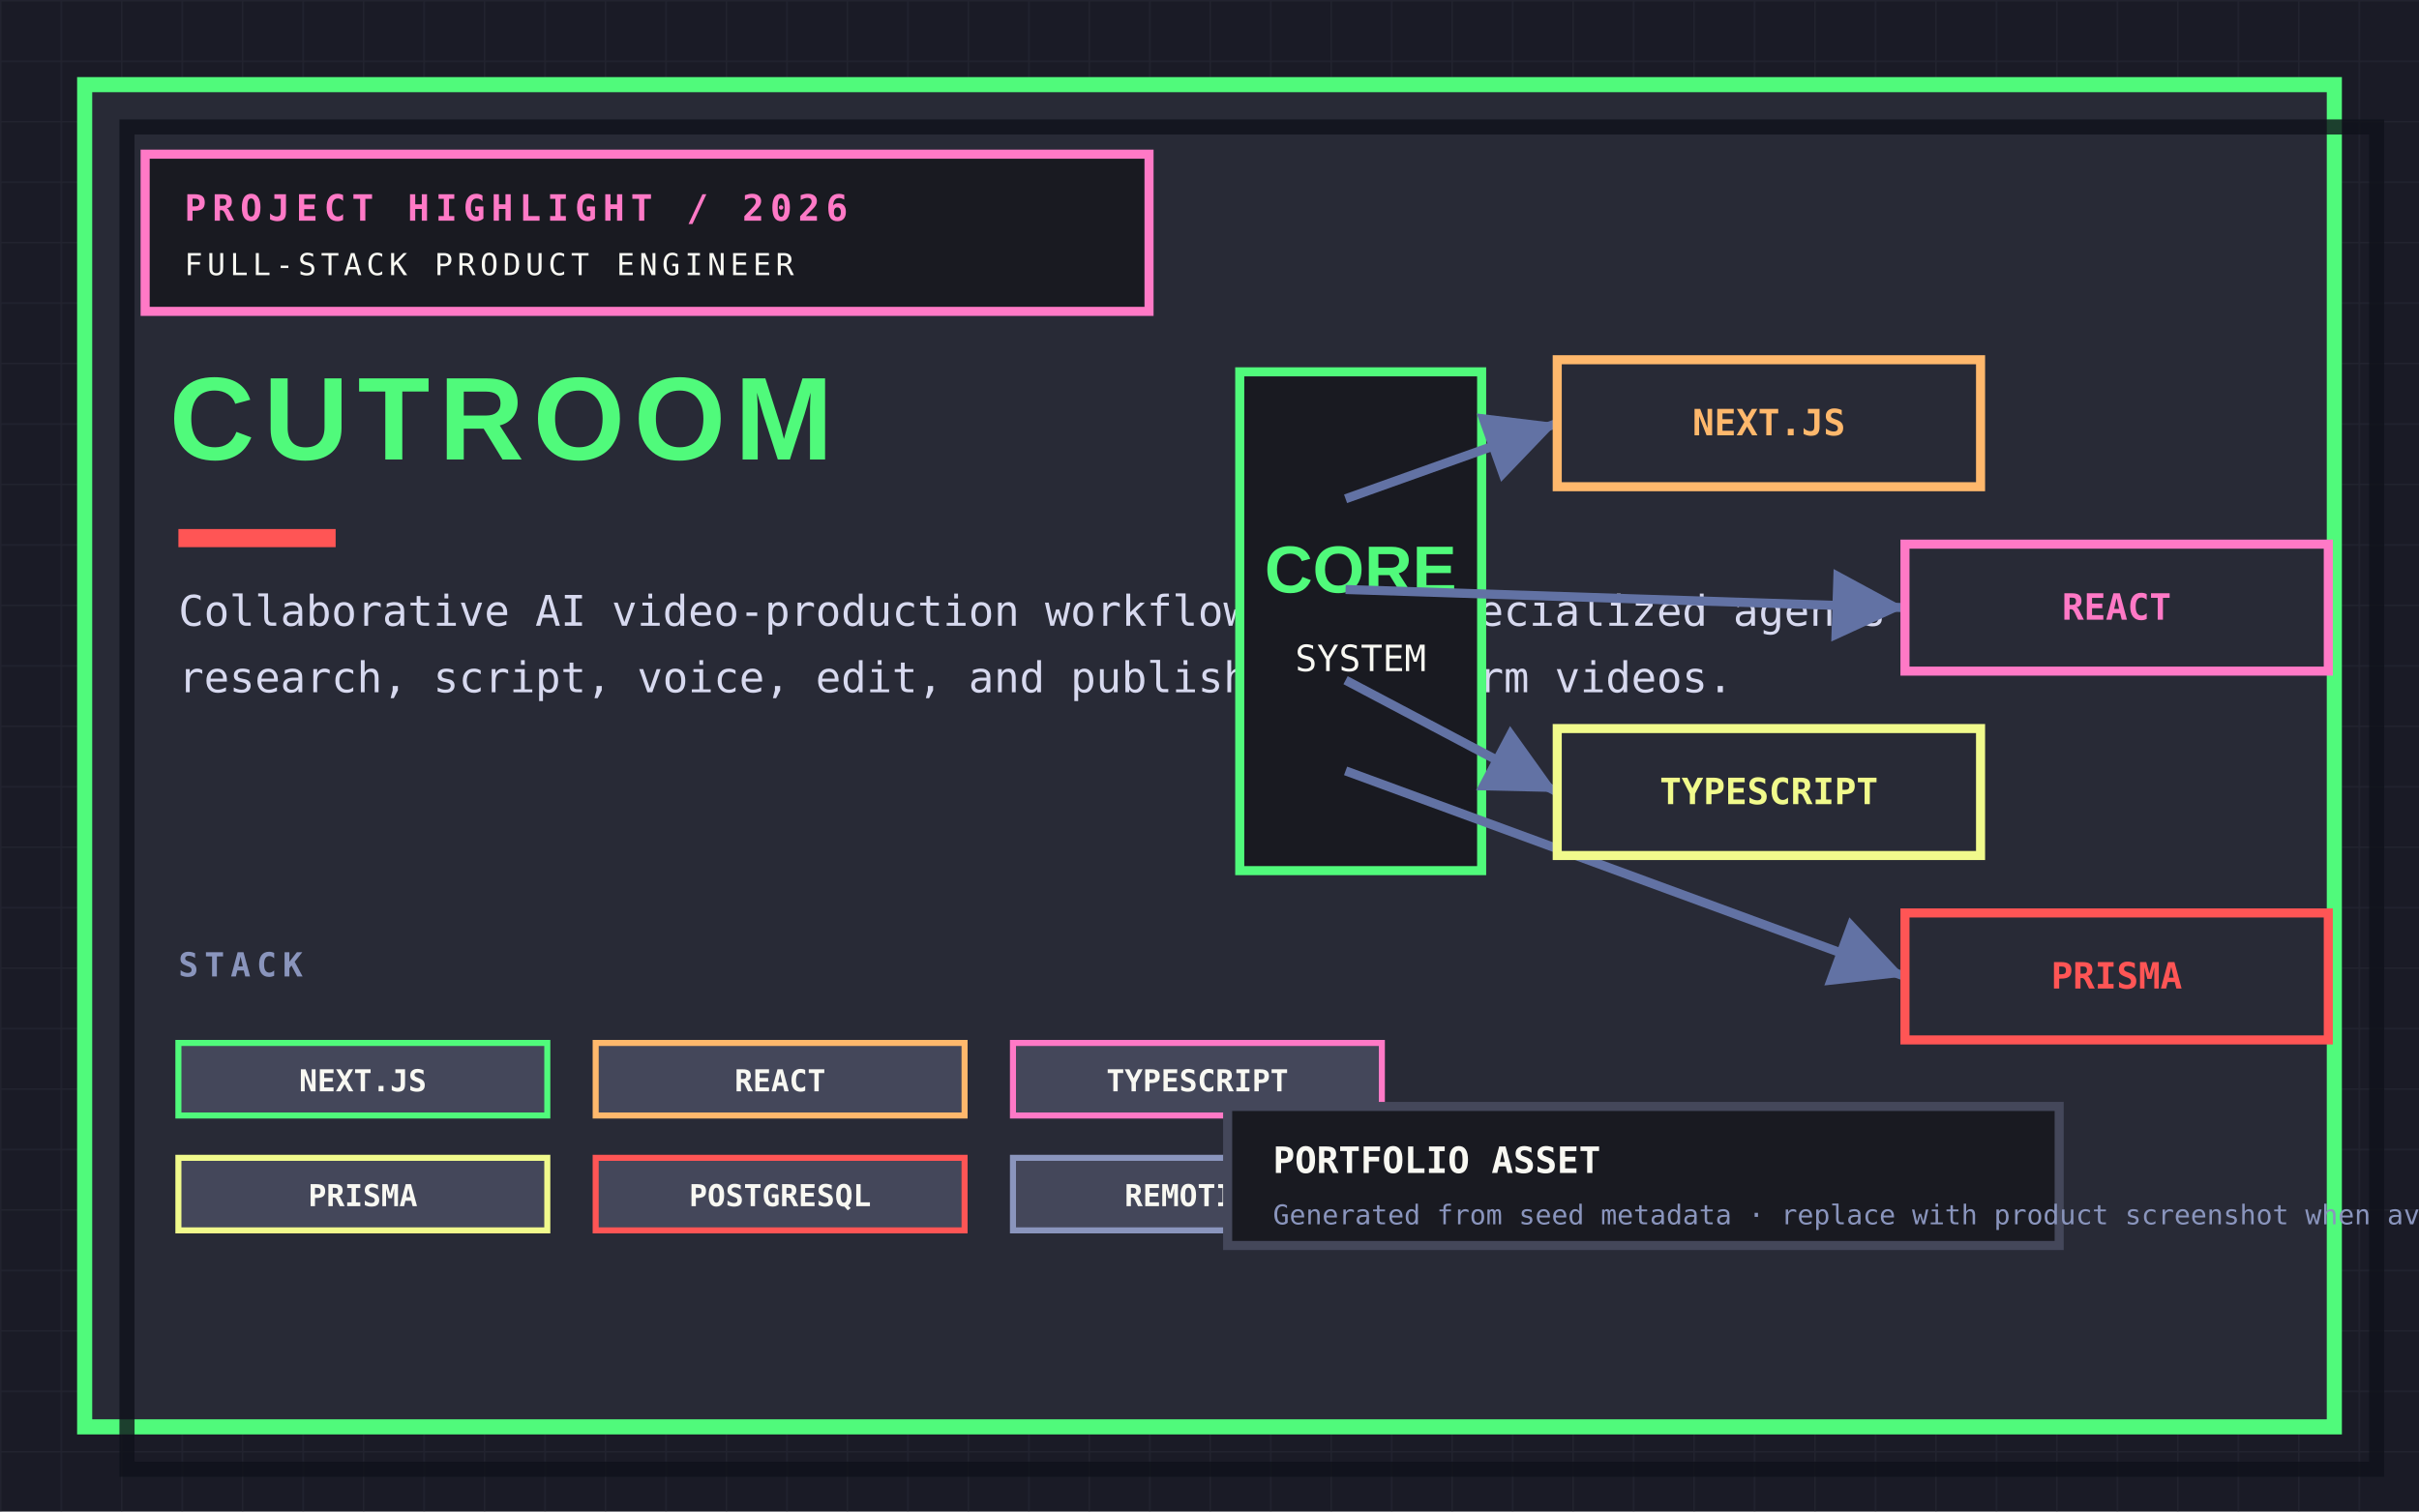
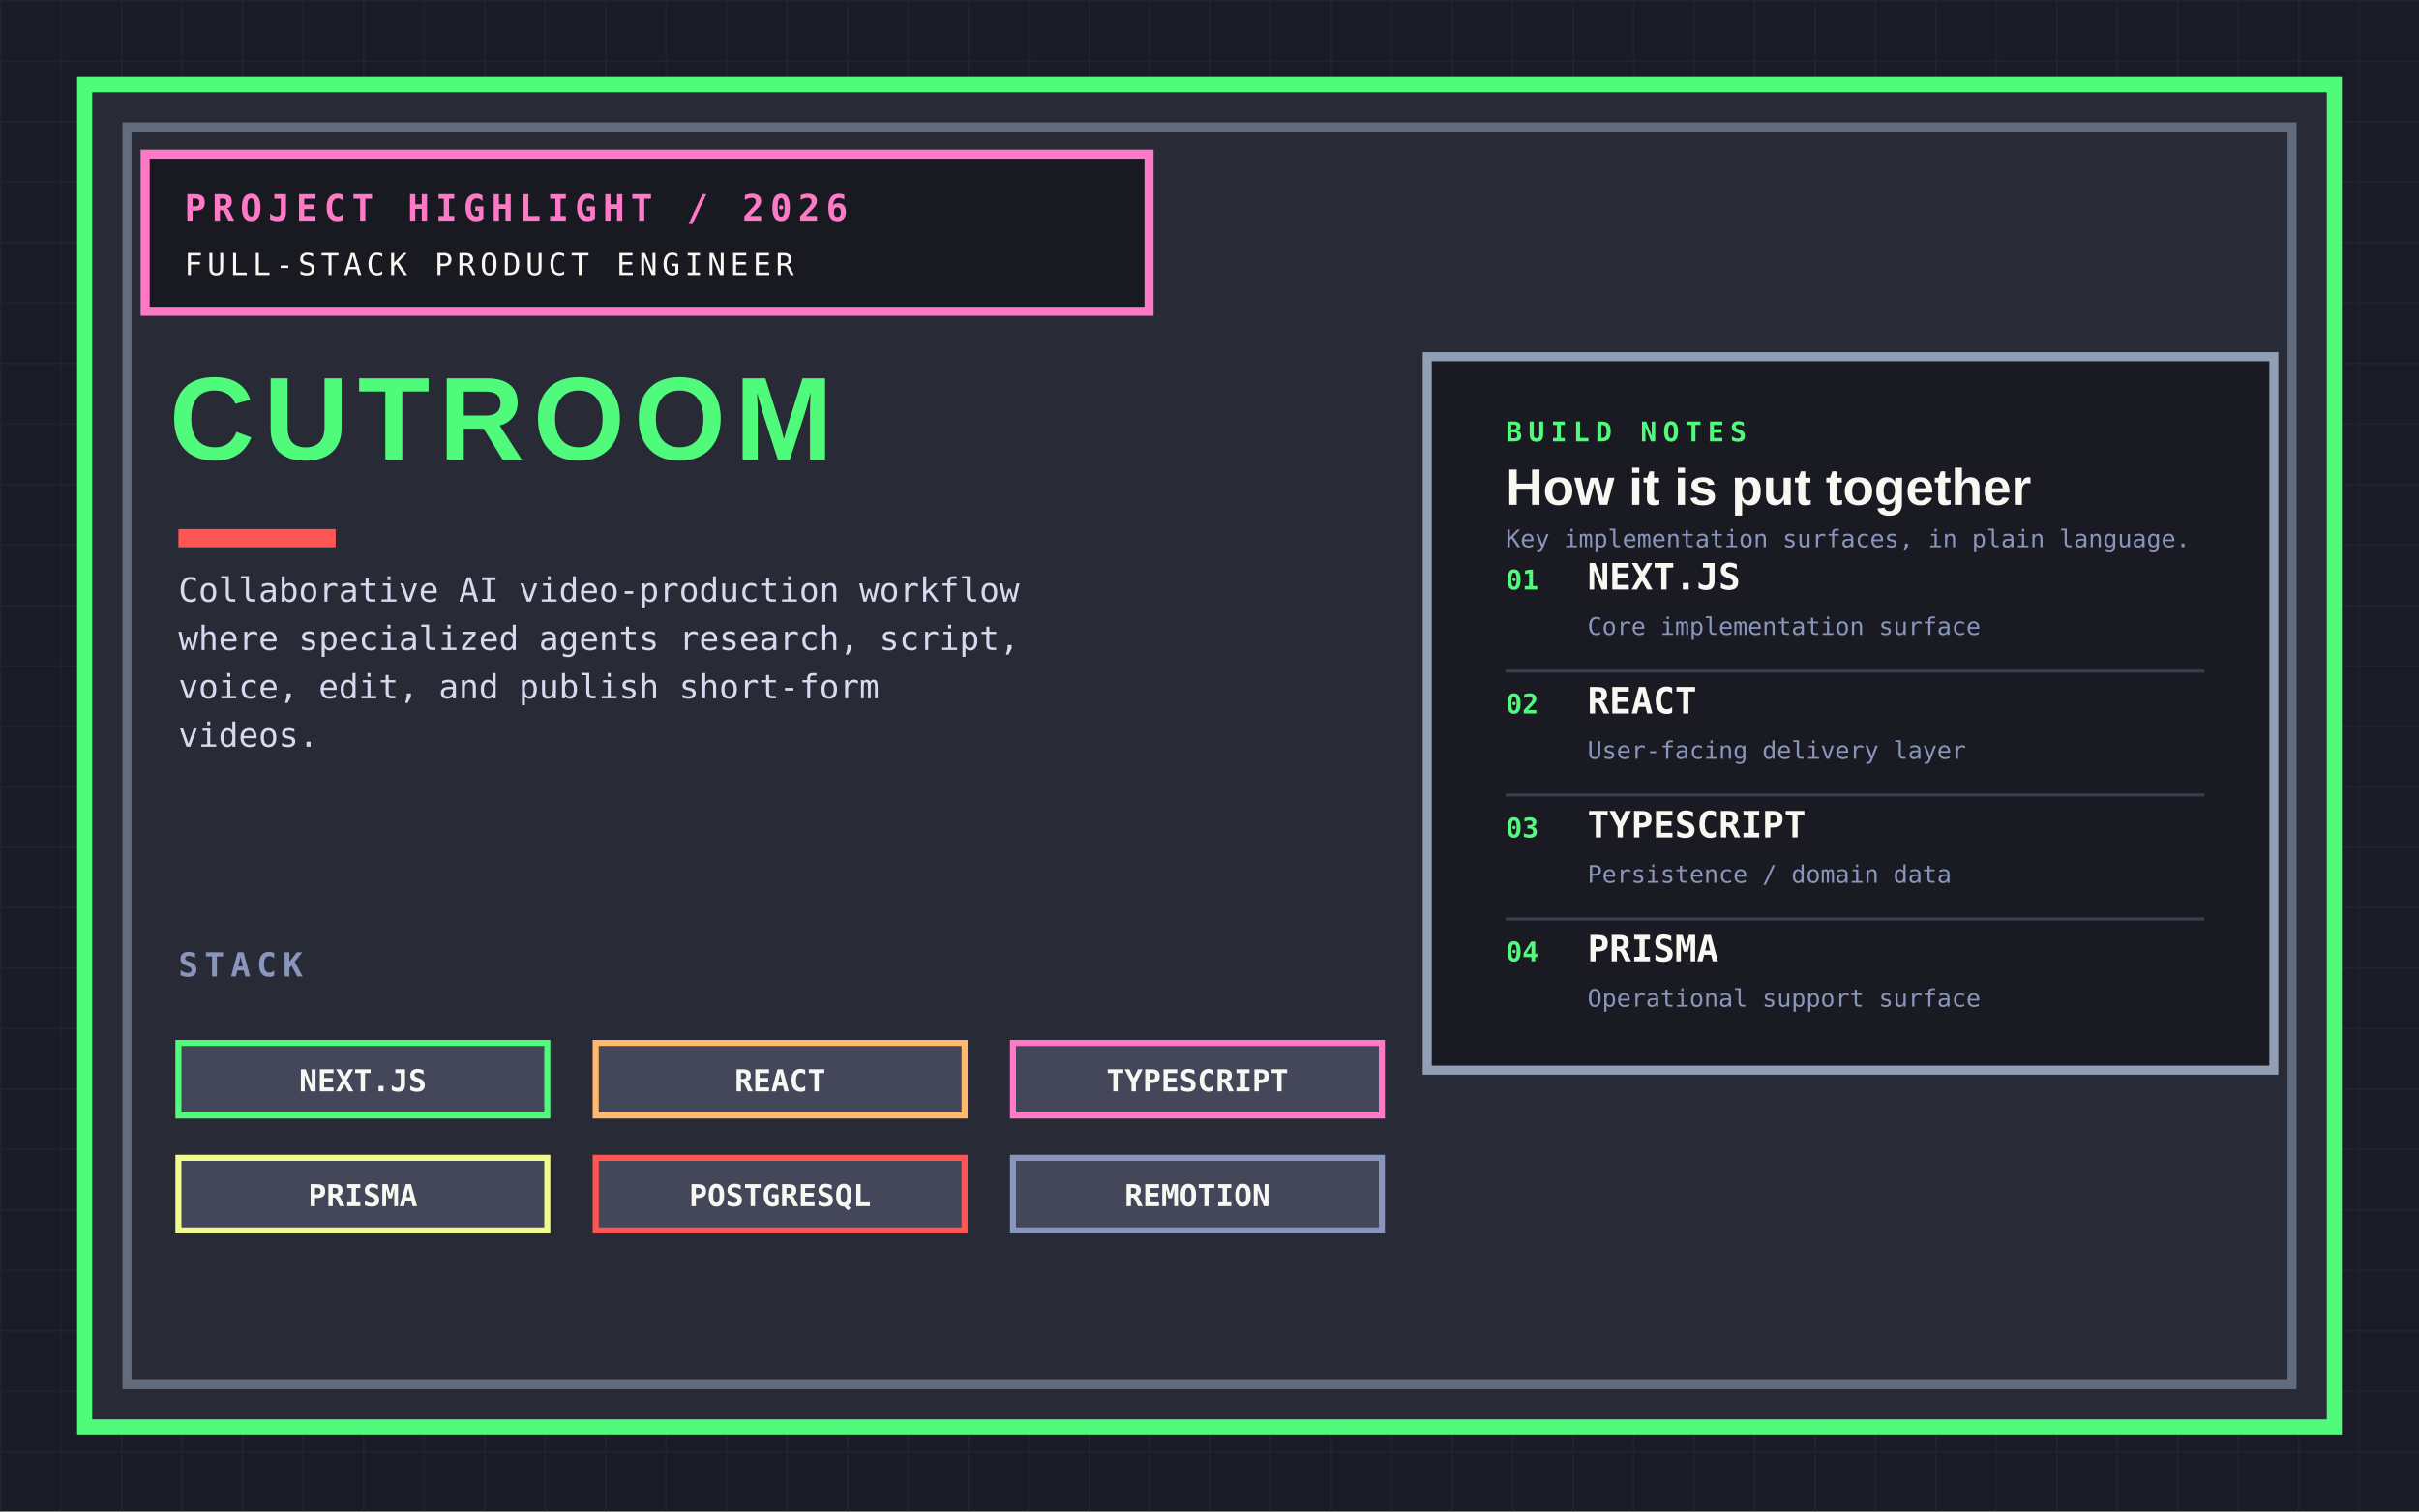
<svg xmlns="http://www.w3.org/2000/svg" viewBox="0 0 1600 1000" role="img" aria-labelledby="title desc">
  <defs>
    <marker id="arrow" markerWidth="12" markerHeight="12" refX="10" refY="6" orient="auto">
      <path d="M2 2 L10 6 L2 10 Z" fill="#6272a4" />
    </marker>
    <pattern id="grid" width="40" height="40" patternUnits="userSpaceOnUse">
      <path d="M40 0H0V40" fill="none" stroke="#282a36" stroke-width="2" opacity="0.55" />
    </pattern>
  </defs>
  <rect width="1600" height="1000" fill="#1a1b26" />
  <rect width="1600" height="1000" fill="url(#grid)" />
  <rect x="56" y="56" width="1488" height="888" fill="#282a36" stroke="#50fa7b" stroke-width="10" />
-   <rect x="84" y="84" width="1488" height="888" fill="none" stroke="#0f111a" stroke-width="10" opacity="0.8" />
+   <rect x="84" y="84" width="1432" height="832" fill="none" stroke="#94a3b8" stroke-width="6" opacity="0.55" />
  <rect x="96" y="102" width="664" height="104" fill="#191a21" stroke="#ff79c6" stroke-width="6" />
  <text x="122" y="146" fill="#ff79c6" font-family="JetBrains Mono, monospace" font-size="24" font-weight="700" letter-spacing="4">PROJECT HIGHLIGHT / 2026</text>
  <text x="122" y="182" fill="#f8f8f2" font-family="JetBrains Mono, monospace" font-size="20" letter-spacing="3">FULL-STACK PRODUCT ENGINEER</text>
  <text x="112" y="304" fill="#50fa7b" font-family="Space Grotesk, Arial, sans-serif" font-size="78" font-weight="800" letter-spacing="6">CUTROOM</text>
  <rect x="118" y="350" width="104" height="12" fill="#ff5555" />
-   <text x="118" y="414" fill="#d7d9ef" font-family="JetBrains Mono, monospace" font-size="28">Collaborative AI video-production workflow where specialized agents</text>
-   <text x="118" y="458" fill="#d7d9ef" font-family="JetBrains Mono, monospace" font-size="28">research, script, voice, edit, and publish short-form videos.</text>
+   <text x="118" y="398" fill="#d7d9ef" font-family="JetBrains Mono, monospace" font-size="22">Collaborative AI video-production workflow</text>
+   <text x="118" y="430" fill="#d7d9ef" font-family="JetBrains Mono, monospace" font-size="22">where specialized agents research, script,</text>
+   <text x="118" y="462" fill="#d7d9ef" font-family="JetBrains Mono, monospace" font-size="22">voice, edit, and publish short-form</text>
+   <text x="118" y="494" fill="#d7d9ef" font-family="JetBrains Mono, monospace" font-size="22">videos.</text>
  <text x="118" y="646" fill="#8a95bd" font-family="JetBrains Mono, monospace" font-size="22" font-weight="700" letter-spacing="4">STACK</text>
  <rect x="118" y="690" width="244" height="48" fill="#44475a" stroke="#50fa7b" stroke-width="4" />
  <text x="240" y="722" text-anchor="middle" fill="#f8f8f2" font-family="JetBrains Mono, monospace" font-size="20" font-weight="700">NEXT.JS</text>
  <rect x="394" y="690" width="244" height="48" fill="#44475a" stroke="#ffb86c" stroke-width="4" />
  <text x="516" y="722" text-anchor="middle" fill="#f8f8f2" font-family="JetBrains Mono, monospace" font-size="20" font-weight="700">REACT</text>
  <rect x="670" y="690" width="244" height="48" fill="#44475a" stroke="#ff79c6" stroke-width="4" />
  <text x="792" y="722" text-anchor="middle" fill="#f8f8f2" font-family="JetBrains Mono, monospace" font-size="20" font-weight="700">TYPESCRIPT</text>
  <rect x="118" y="766" width="244" height="48" fill="#44475a" stroke="#f1fa8c" stroke-width="4" />
  <text x="240" y="798" text-anchor="middle" fill="#f8f8f2" font-family="JetBrains Mono, monospace" font-size="20" font-weight="700">PRISMA</text>
  <rect x="394" y="766" width="244" height="48" fill="#44475a" stroke="#ff5555" stroke-width="4" />
  <text x="516" y="798" text-anchor="middle" fill="#f8f8f2" font-family="JetBrains Mono, monospace" font-size="20" font-weight="700">POSTGRESQL</text>
  <rect x="670" y="766" width="244" height="48" fill="#44475a" stroke="#8a95bd" stroke-width="4" />
  <text x="792" y="798" text-anchor="middle" fill="#f8f8f2" font-family="JetBrains Mono, monospace" font-size="20" font-weight="700">REMOTION</text>
-   <rect x="820" y="246" width="160" height="330" fill="#191a21" stroke="#50fa7b" stroke-width="6" />
-   <text x="900" y="392" text-anchor="middle" fill="#50fa7b" font-family="Space Grotesk, Arial, sans-serif" font-size="44" font-weight="800">CORE</text>
-   <text x="900" y="444" text-anchor="middle" fill="#f8f8f2" font-family="JetBrains Mono, monospace" font-size="24">SYSTEM</text>
-   <path d="M890 330 L1030 280" stroke="#6272a4" stroke-width="6" fill="none" marker-end="url(#arrow)" />
-   <path d="M890 390 L1260 402" stroke="#6272a4" stroke-width="6" fill="none" marker-end="url(#arrow)" />
-   <path d="M890 450 L1030 524" stroke="#6272a4" stroke-width="6" fill="none" marker-end="url(#arrow)" />
-   <path d="M890 510 L1260 646" stroke="#6272a4" stroke-width="6" fill="none" marker-end="url(#arrow)" />
-   <rect x="1030" y="238" width="280" height="84" fill="#282a36" stroke="#ffb86c" stroke-width="6" />
-   <text x="1170" y="288" text-anchor="middle" fill="#ffb86c" font-family="JetBrains Mono, monospace" font-size="24" font-weight="700">NEXT.JS</text>
-   <rect x="1260" y="360" width="280" height="84" fill="#282a36" stroke="#ff79c6" stroke-width="6" />
-   <text x="1400" y="410" text-anchor="middle" fill="#ff79c6" font-family="JetBrains Mono, monospace" font-size="24" font-weight="700">REACT</text>
-   <rect x="1030" y="482" width="280" height="84" fill="#282a36" stroke="#f1fa8c" stroke-width="6" />
-   <text x="1170" y="532" text-anchor="middle" fill="#f1fa8c" font-family="JetBrains Mono, monospace" font-size="24" font-weight="700">TYPESCRIPT</text>
-   <rect x="1260" y="604" width="280" height="84" fill="#282a36" stroke="#ff5555" stroke-width="6" />
-   <text x="1400" y="654" text-anchor="middle" fill="#ff5555" font-family="JetBrains Mono, monospace" font-size="24" font-weight="700">PRISMA</text>
-   <rect x="812" y="732" width="550" height="92" fill="#191a21" stroke="#44475a" stroke-width="6" />
-   <text x="842" y="776" fill="#f8f8f2" font-family="JetBrains Mono, monospace" font-size="24" font-weight="700">PORTFOLIO ASSET</text>
-   <text x="842" y="810" fill="#8a95bd" font-family="JetBrains Mono, monospace" font-size="18">Generated from seed metadata · replace with product screenshot when available</text>
+   <rect x="944" y="236" width="560" height="472" fill="#191a21" stroke="#94a3b8" stroke-width="6" opacity="0.96" />
+   <text x="996" y="292" fill="#50fa7b" font-family="JetBrains Mono, monospace" font-size="18" font-weight="700" letter-spacing="4">BUILD NOTES</text>
+   <text x="996" y="334" fill="#f8f8f2" font-family="Space Grotesk, Arial, sans-serif" font-size="34" font-weight="800">How it is put together</text>
+   <text x="996" y="362" fill="#8a95bd" font-family="JetBrains Mono, monospace" font-size="16">Key implementation surfaces, in plain language.</text>
+   <text x="996" y="390" fill="#50fa7b" font-family="JetBrains Mono, monospace" font-size="18" font-weight="700">01</text>
+   <text x="1050" y="390" fill="#f8f8f2" font-family="JetBrains Mono, monospace" font-size="24" font-weight="700">NEXT.JS</text>
+   <text x="1050" y="420" fill="#8a95bd" font-family="JetBrains Mono, monospace" font-size="16">Core implementation surface</text>
+   <line x1="996" y1="444" x2="1458" y2="444" stroke="#44475a" stroke-width="2" opacity="0.8" />
+   <text x="996" y="472" fill="#50fa7b" font-family="JetBrains Mono, monospace" font-size="18" font-weight="700">02</text>
+   <text x="1050" y="472" fill="#f8f8f2" font-family="JetBrains Mono, monospace" font-size="24" font-weight="700">REACT</text>
+   <text x="1050" y="502" fill="#8a95bd" font-family="JetBrains Mono, monospace" font-size="16">User-facing delivery layer</text>
+   <line x1="996" y1="526" x2="1458" y2="526" stroke="#44475a" stroke-width="2" opacity="0.8" />
+   <text x="996" y="554" fill="#50fa7b" font-family="JetBrains Mono, monospace" font-size="18" font-weight="700">03</text>
+   <text x="1050" y="554" fill="#f8f8f2" font-family="JetBrains Mono, monospace" font-size="24" font-weight="700">TYPESCRIPT</text>
+   <text x="1050" y="584" fill="#8a95bd" font-family="JetBrains Mono, monospace" font-size="16">Persistence / domain data</text>
+   <line x1="996" y1="608" x2="1458" y2="608" stroke="#44475a" stroke-width="2" opacity="0.8" />
+   <text x="996" y="636" fill="#50fa7b" font-family="JetBrains Mono, monospace" font-size="18" font-weight="700">04</text>
+   <text x="1050" y="636" fill="#f8f8f2" font-family="JetBrains Mono, monospace" font-size="24" font-weight="700">PRISMA</text>
+   <text x="1050" y="666" fill="#8a95bd" font-family="JetBrains Mono, monospace" font-size="16">Operational support surface</text>
</svg>
